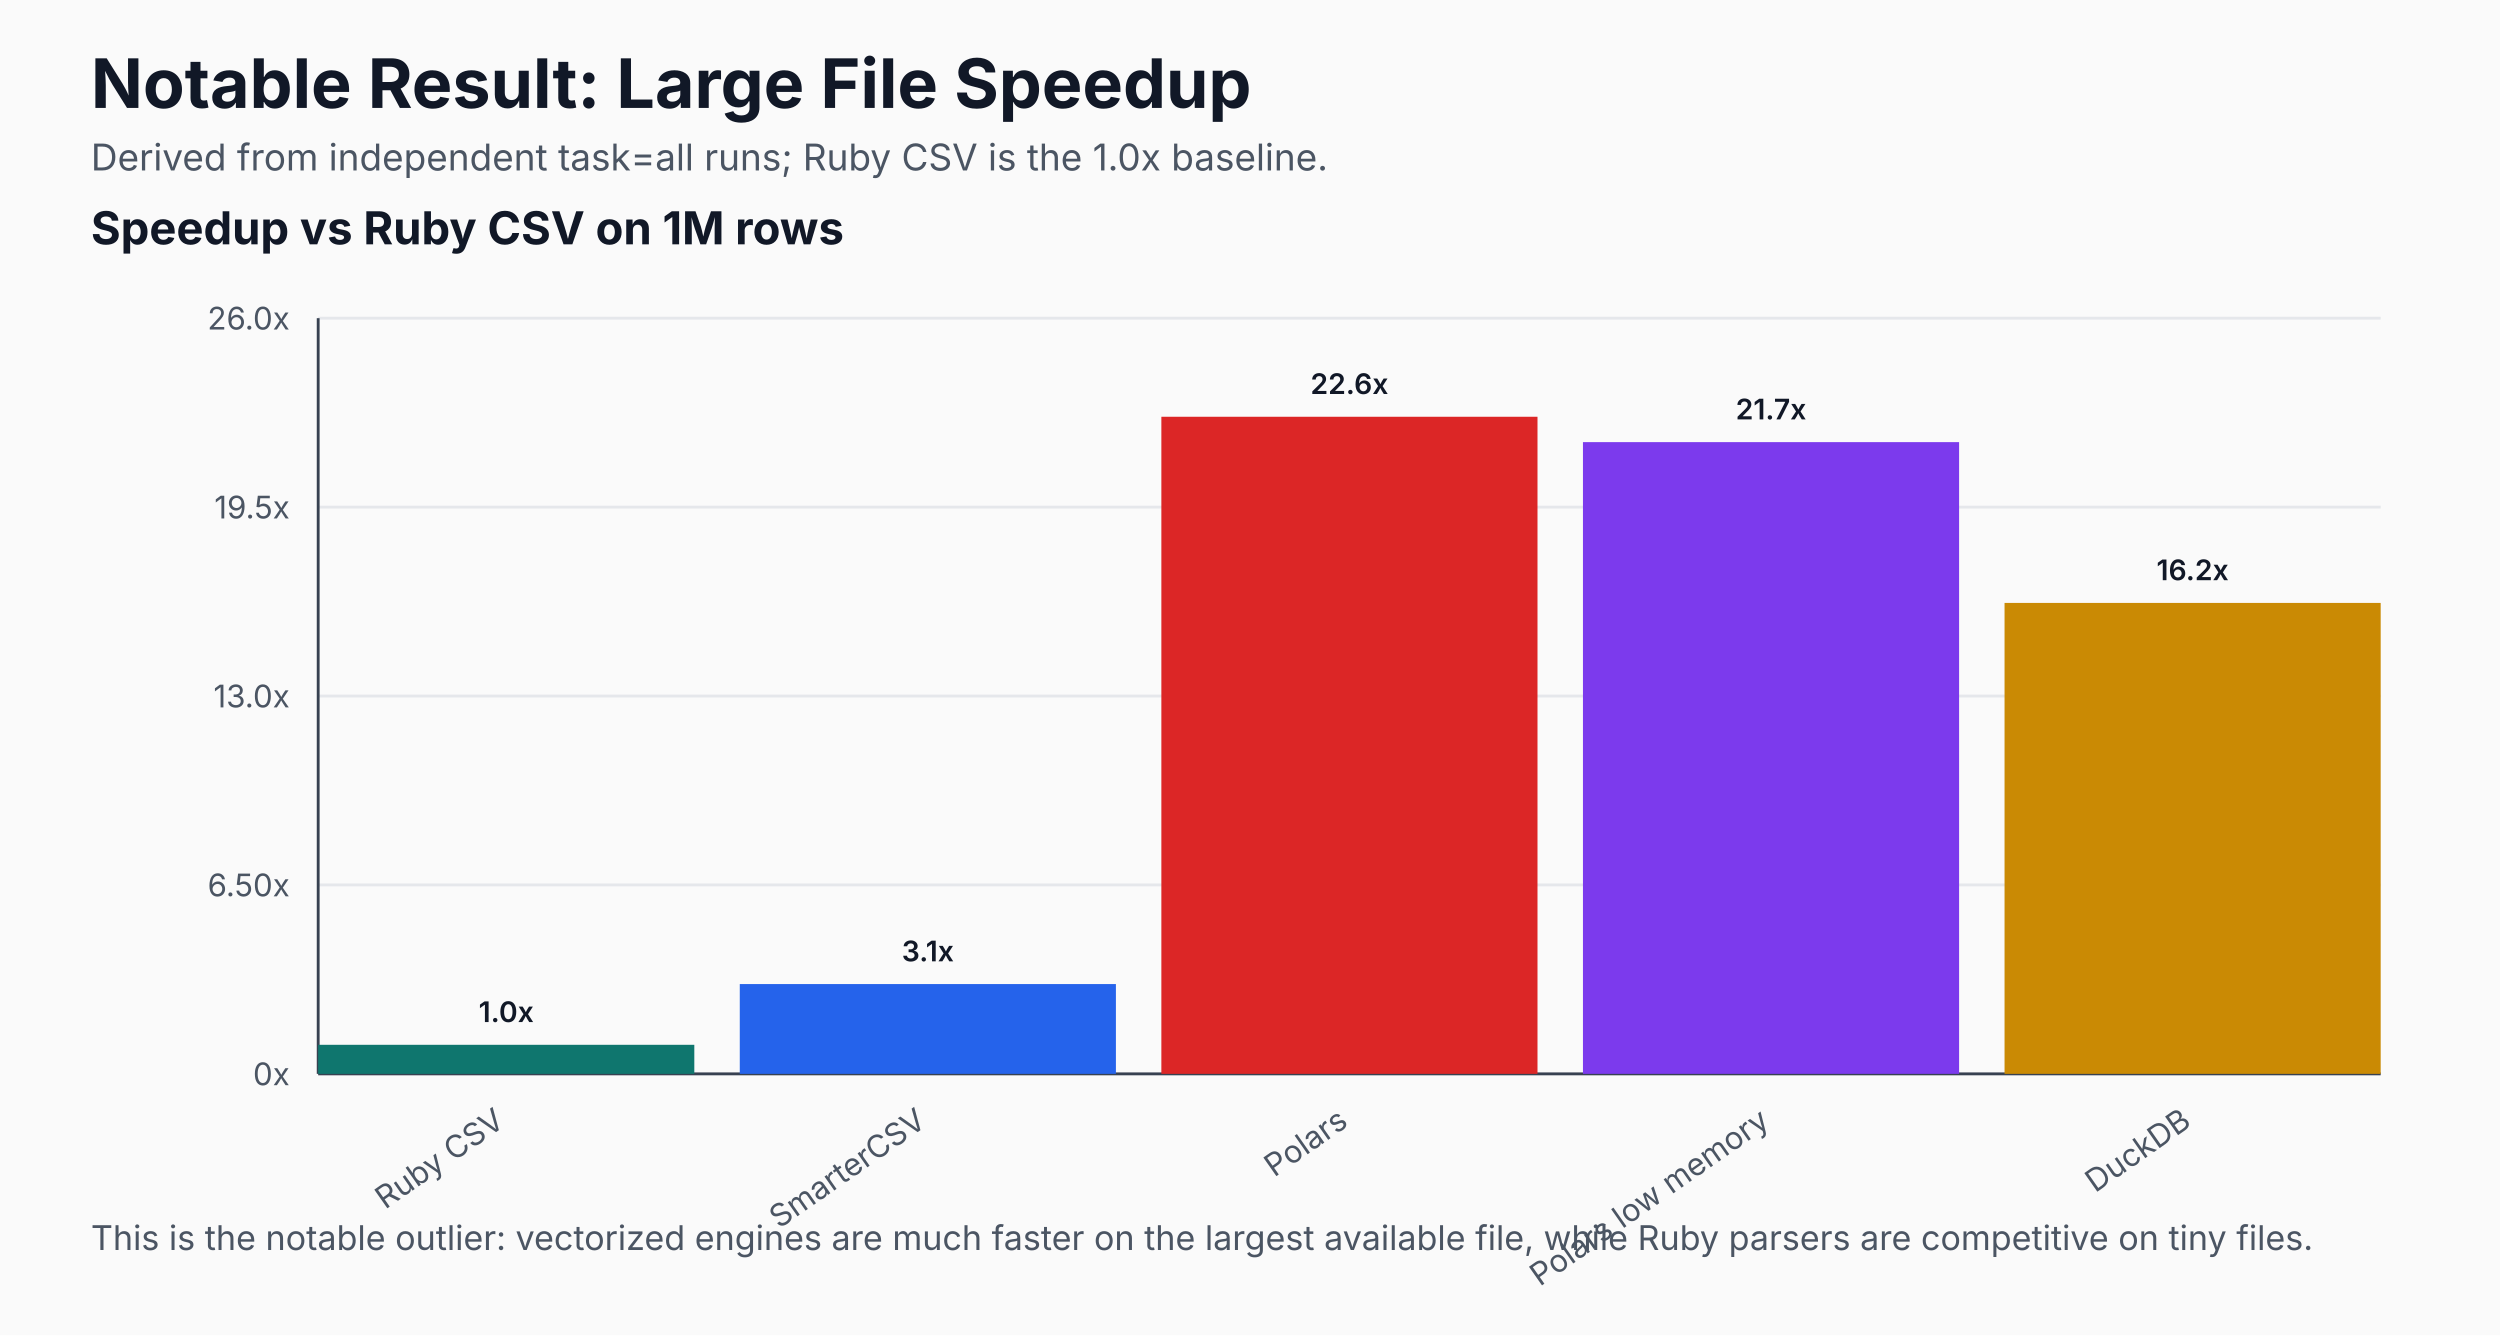
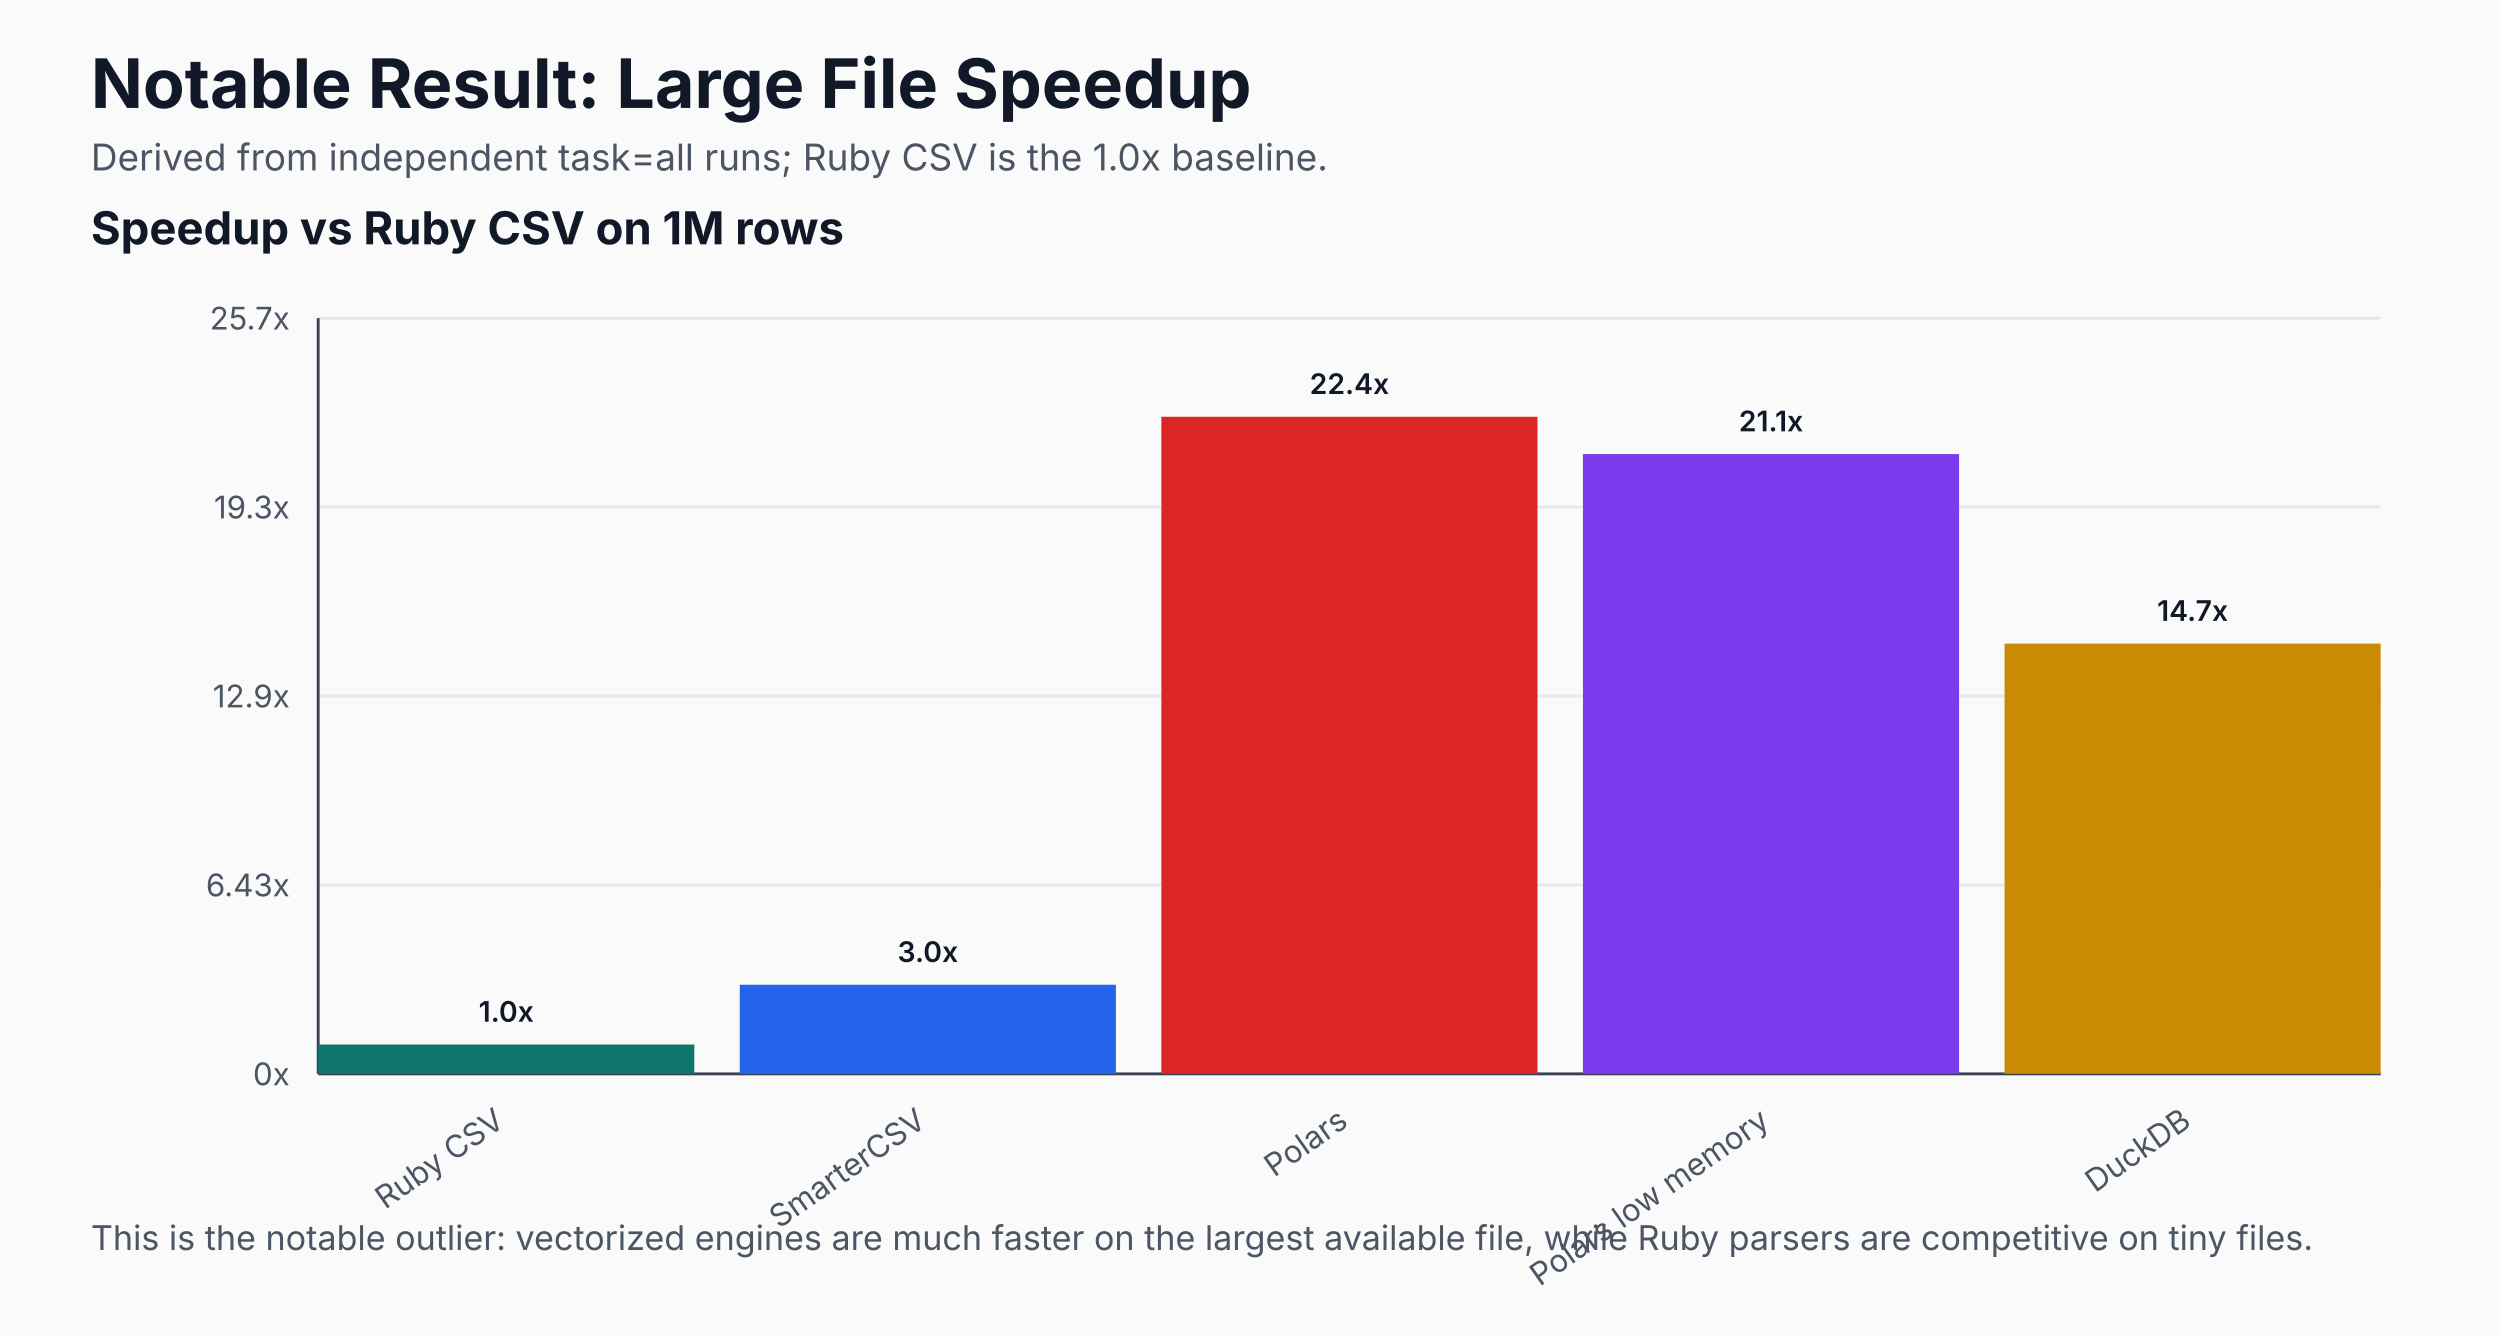
<svg xmlns="http://www.w3.org/2000/svg" width="880" height="470" viewBox="0 0 880 470" role="img" aria-label="Notable Result: Large File Speedup">
  <style>
    .bg { fill: #fafafa; }
    .title { fill: #111827; font: 700 24px system-ui, -apple-system, BlinkMacSystemFont, "Segoe UI", sans-serif; }
    .subtitle { fill: #4b5563; font: 400 13px system-ui, -apple-system, BlinkMacSystemFont, "Segoe UI", sans-serif; }
    .panel-title { fill: #111827; font: 700 16px system-ui, -apple-system, BlinkMacSystemFont, "Segoe UI", sans-serif; }
    .axis { stroke: #374151; stroke-width: 1; }
    .grid { stroke: #e5e7eb; stroke-width: 1; }
    .axis-label, .x-label { fill: #4b5563; font: 400 11px system-ui, -apple-system, BlinkMacSystemFont, "Segoe UI", sans-serif; }
    .value-label { fill: #111827; font: 600 10px system-ui, -apple-system, BlinkMacSystemFont, "Segoe UI", sans-serif; }
    .note { fill: #4b5563; font: 400 12px system-ui, -apple-system, BlinkMacSystemFont, "Segoe UI", sans-serif; }
    .legend-text { fill: #111827; font: 500 12px system-ui, -apple-system, BlinkMacSystemFont, "Segoe UI", sans-serif; }
  </style>
  <rect width="100%" height="100%" class="bg" />
  <text x="32" y="38" class="title">Notable Result: Large File Speedup</text>
  <text x="32" y="60" class="subtitle">Derived from independent task=all runs; Ruby CSV is the 1.0x baseline.</text>
  <text x="32" y="86" class="panel-title">Speedup vs Ruby CSV on 1M rows</text>
  <line x1="112" y1="378.0" x2="838" y2="378.0" class="grid" />
  <text x="102" y="382.0" class="axis-label" text-anchor="end">0x</text>
  <line x1="112" y1="311.5" x2="838" y2="311.5" class="grid" />
-   <text x="102" y="315.5" class="axis-label" text-anchor="end">6.50x</text>
+   <text x="102" y="315.5" class="axis-label" text-anchor="end">6.43x</text>
  <line x1="112" y1="245.0" x2="838" y2="245.0" class="grid" />
-   <text x="102" y="249.0" class="axis-label" text-anchor="end">13.0x</text>
+   <text x="102" y="249.0" class="axis-label" text-anchor="end">12.9x</text>
  <line x1="112" y1="178.5" x2="838" y2="178.5" class="grid" />
-   <text x="102" y="182.5" class="axis-label" text-anchor="end">19.5x</text>
+   <text x="102" y="182.5" class="axis-label" text-anchor="end">19.3x</text>
  <line x1="112" y1="112.0" x2="838" y2="112.0" class="grid" />
-   <text x="102" y="116.0" class="axis-label" text-anchor="end">26.0x</text>
+   <text x="102" y="116.0" class="axis-label" text-anchor="end">25.7x</text>
  <line x1="112" y1="378" x2="838" y2="378" class="axis" />
  <line x1="112" y1="112" x2="112" y2="378" class="axis" />
-   <rect x="112.0" y="367.77" width="132.4" height="10.23" fill="#0f766e" />
-   <text x="178.2" y="359.77" class="value-label" text-anchor="middle">1.0x</text>
+   <rect x="112.0" y="367.66" width="132.4" height="10.34" fill="#0f766e" />
+   <text x="178.2" y="359.66" class="value-label" text-anchor="middle">1.0x</text>
  <text x="178.2" y="396" class="x-label" text-anchor="end" transform="rotate(-35 178.2 396)">Ruby CSV</text>
-   <rect x="260.4" y="346.39" width="132.4" height="31.61" fill="#2563eb" />
-   <text x="326.6" y="338.39" class="value-label" text-anchor="middle">3.1x</text>
+   <rect x="260.4" y="346.63" width="132.4" height="31.37" fill="#2563eb" />
+   <text x="326.6" y="338.63" class="value-label" text-anchor="middle">3.0x</text>
  <text x="326.6" y="396" class="x-label" text-anchor="end" transform="rotate(-35 326.6 396)">SmarterCSV</text>
  <rect x="408.8" y="146.7" width="132.4" height="231.3" fill="#dc2626" />
-   <text x="475.0" y="138.7" class="value-label" text-anchor="middle">22.6x</text>
+   <text x="475.0" y="138.7" class="value-label" text-anchor="middle">22.4x</text>
  <text x="475.0" y="396" class="x-label" text-anchor="end" transform="rotate(-35 475.0 396)">Polars</text>
-   <rect x="557.2" y="155.63" width="132.4" height="222.37" fill="#7c3aed" />
-   <text x="623.4" y="147.63" class="value-label" text-anchor="middle">21.7x</text>
+   <rect x="557.2" y="159.83" width="132.4" height="218.17" fill="#7c3aed" />
+   <text x="623.4" y="151.83" class="value-label" text-anchor="middle">21.1x</text>
  <text x="623.4" y="396" class="x-label" text-anchor="end" transform="rotate(-35 623.4 396)">Polars low memory</text>
-   <rect x="705.6" y="212.23" width="132.4" height="165.77" fill="#ca8a04" />
-   <text x="771.8" y="204.23" class="value-label" text-anchor="middle">16.2x</text>
+   <rect x="705.6" y="226.55" width="132.4" height="151.45" fill="#ca8a04" />
+   <text x="771.8" y="218.55" class="value-label" text-anchor="middle">14.7x</text>
  <text x="771.8" y="396" class="x-label" text-anchor="end" transform="rotate(-35 771.8 396)">DuckDB</text>
  <text x="32" y="440" class="note">This is the notable outlier: vectorized engines are much faster on the largest available file, while Ruby parsers are competitive on tiny files.</text>
</svg>
